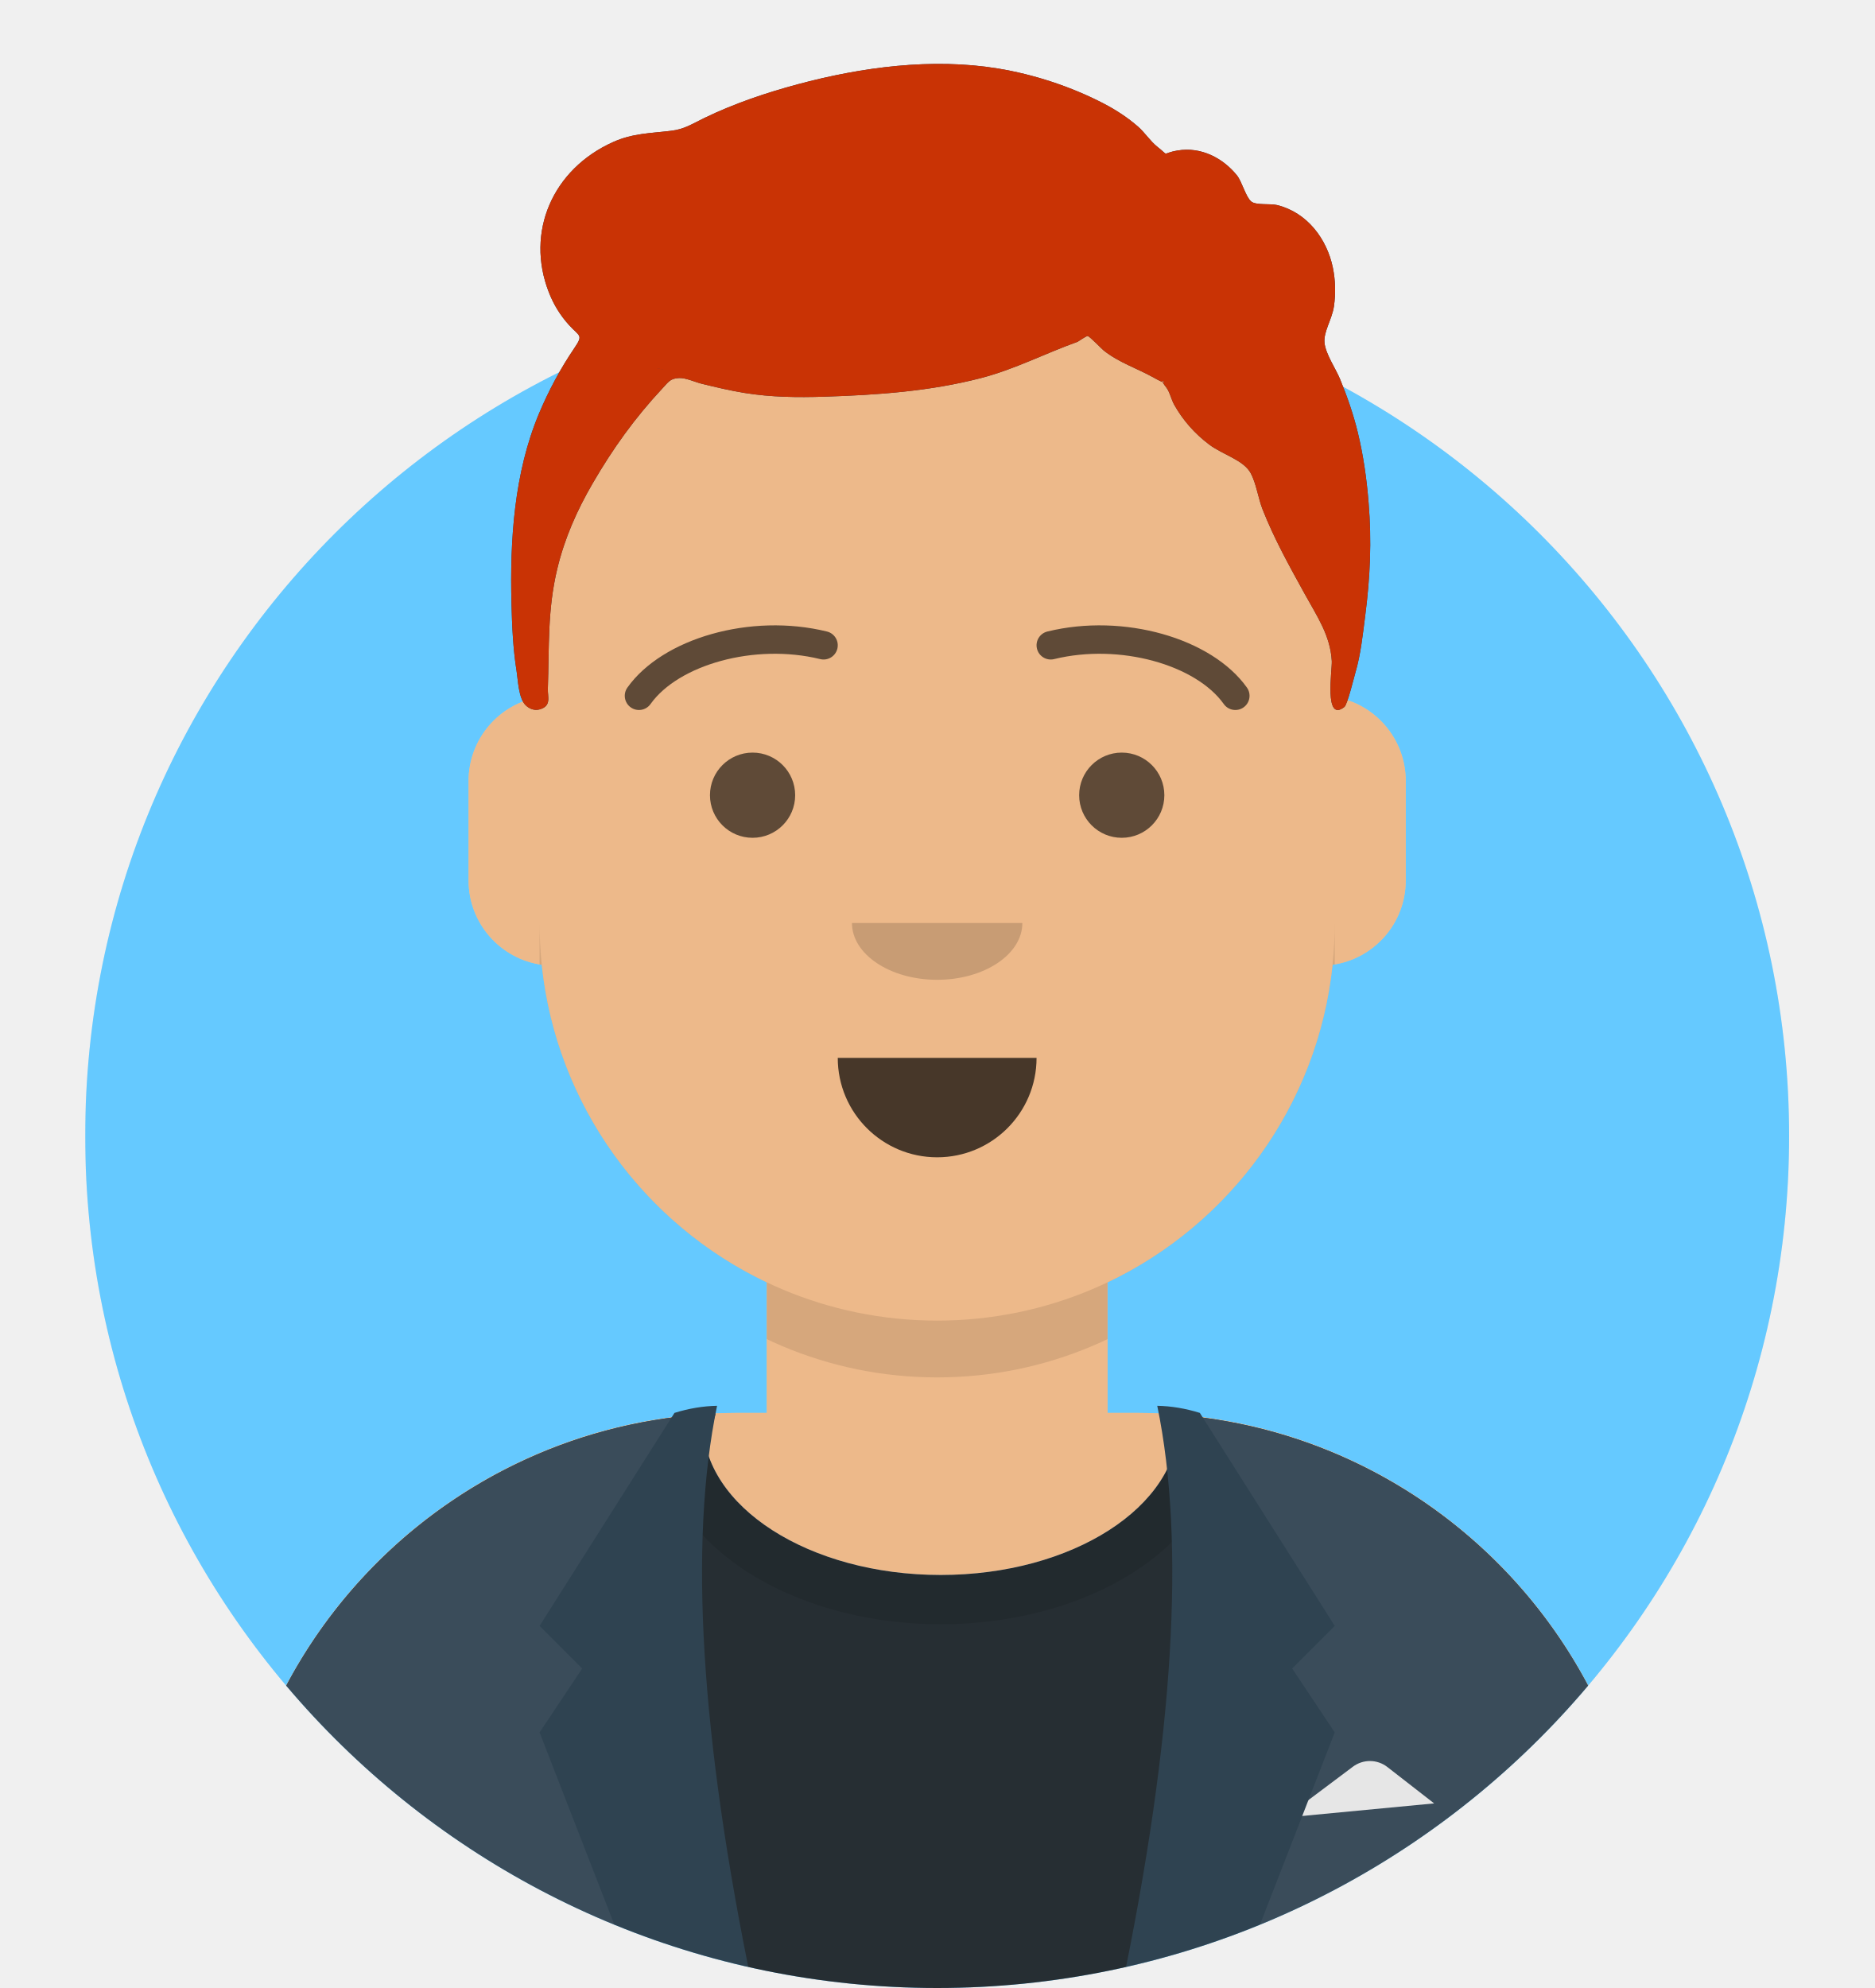
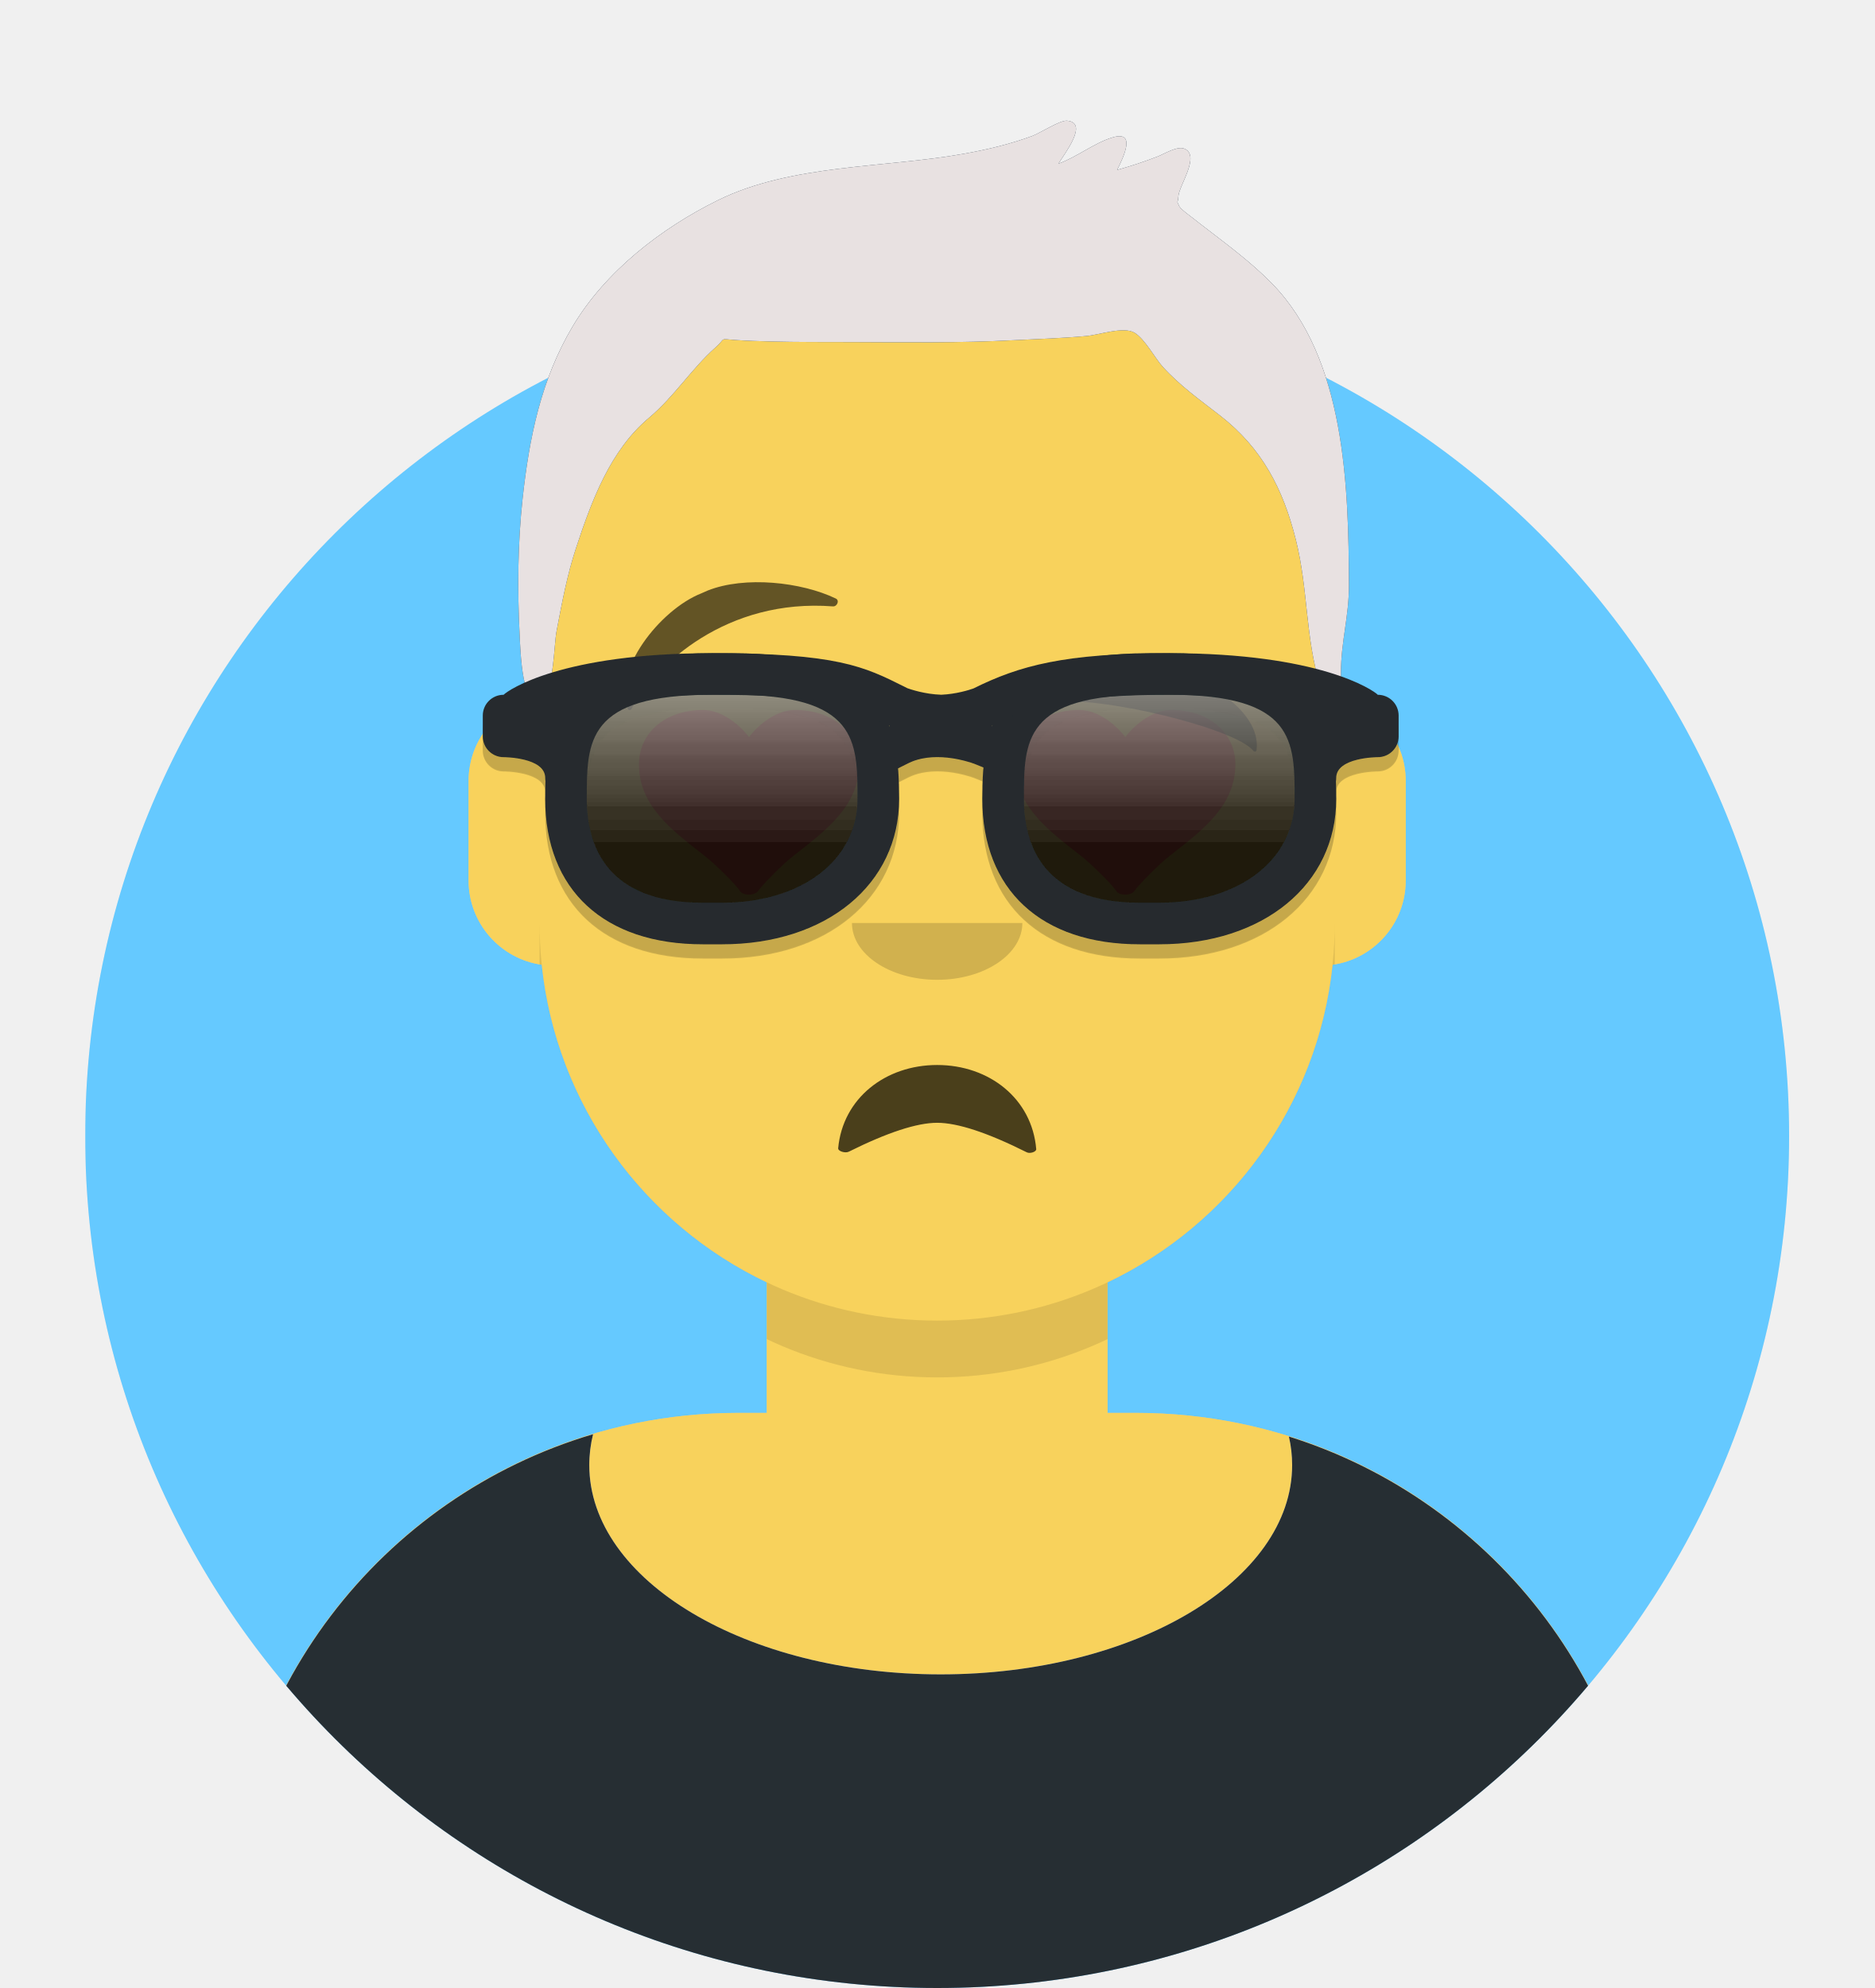
<svg xmlns="http://www.w3.org/2000/svg" xmlns:xlink="http://www.w3.org/1999/xlink" width="264px" height="280px" viewBox="0 0 264 280" version="1.1">
  <defs>
    <circle id="path-1" cx="120" cy="120" r="120" />
    <path d="M12,160 C12,226.274 65.726,280 132,280 C198.274,280 252,226.274 252,160 L264,160 L264,-1.42108547e-14 L-3.19744231e-14,-1.42108547e-14 L-3.19744231e-14,160 L12,160 Z" id="path-3" />
    <path d="M124,144.611 L124,163 L128,163 L128,163 C167.765,163 200,195.235 200,235 L200,244 L0,244 L0,235 C-4.86974701e-15,195.235 32.235,163 72,163 L72,163 L76,163 L76,144.611 C58.763,136.422 46.372,119.687 44.305,99.881 C38.48,99.058 34,94.052 34,88 L34,74 C34,68.054 38.325,63.118 44,62.166 L44,56 L44,56 C44,25.072 69.072,5.68137151e-15 100,0 L100,0 L100,0 C130.928,-5.68137151e-15 156,25.072 156,56 L156,62.166 C161.675,63.118 166,68.054 166,74 L166,88 C166,94.052 161.52,99.058 155.695,99.881 C153.628,119.687 141.237,136.422 124,144.611 Z" id="path-5" />
  </defs>
  <g id="Avataaar" stroke="none" stroke-width="1" fill="none" fill-rule="evenodd">
    <g transform="translate(-825, -1100)" id="Avataaar/Circle">
      <g transform="translate(825, 1100)">
        <g id="Circle" stroke-width="1" fill-rule="evenodd" transform="translate(12, 40)">
          <mask id="mask-2" fill="white">
            <use xlink:href="#path-1" />
          </mask>
          <use id="Circle-Background" fill="#E6E6E6" xlink:href="#path-1" />
          <g id="Color/Palette/Blue-01" mask="url(#mask-2)" fill="#65C9FF">
            <rect id="🖍Color" x="0" y="0" width="240" height="240" />
          </g>
        </g>
        <mask id="mask-4" fill="white">
          <use xlink:href="#path-3" />
        </mask>
        <g id="Mask" />
        <g id="Avataaar" stroke-width="1" fill-rule="evenodd" mask="url(#mask-4)">
          <g id="Body" transform="translate(32, 36)">
            <mask id="mask-6" fill="white">
              <use xlink:href="#path-5" />
            </mask>
            <use fill="#D0C6AC" xlink:href="#path-5" />
-             <g id="Skin/👶🏽-03-Brown" mask="url(#mask-6)" fill="#EDB98A">
+             <g id="Skin/👶🏽-03-Brown" mask="url(#mask-6)" fill="#F8D25C">
              <g transform="translate(-32, 0)" id="Color">
                <rect x="0" y="0" width="264" height="244" />
              </g>
            </g>
            <path d="M156,79 L156,102 C156,132.928 130.928,158 100,158 C69.072,158 44,132.928 44,102 L44,79 L44,94 C44,124.928 69.072,150 100,150 C130.928,150 156,124.928 156,94 L156,79 Z" id="Neck-Shadow" fill-opacity="0.1" fill="#000000" mask="url(#mask-6)" />
          </g>
-           <g id="Clothing/Blazer-+-Shirt" transform="translate(0, 170)">
+           <g id="Clothing/Shirt-Scoop-Neck" transform="translate(0, 170)">
            <defs>
-               <path d="M133.96,0.295 C170.936,3.325 200,34.294 200,72.052 L200,81 L0,81 L0,72.052 C1.22536245e-14,33.953 29.592,2.765 67.045,0.22 C67.015,0.593 67,0.969 67,1.348 C67,13.211 81.998,22.828 100.5,22.828 C119.002,22.828 134,13.211 134,1.348 C134,0.995 133.987,0.644 133.96,0.295 Z" id="react-path-1" />
+               <path d="M181.544,32.33 C210.784,41.488 232,68.792 232,101.052 L232,110 L32,110 L32,101.052 C32,68.397 53.739,40.82 83.534,32.002 C83.182,33.42 83,34.871 83,36.348 C83,52.629 105.162,65.828 132.5,65.828 C159.838,65.828 182,52.629 182,36.348 C182,34.985 181.845,33.644 181.544,32.33 Z" id="react-path-202" />
            </defs>
-             <g id="Shirt" transform="translate(32, 29)">
-               <mask id="react-mask-2" fill="white">
-                 <use xlink:href="#react-path-1" />
-               </mask>
-               <use id="Clothes" fill="#E6E6E6" xlink:href="#react-path-1" />
-               <g id="Color/Palette/Black" mask="url(#react-mask-2)" fill="#262E33">
-                 <g transform="translate(-32, -29)" id="🖍Color">
-                   <rect x="0" y="0" width="264" height="110" />
-                 </g>
-               </g>
-               <g id="Shadowy" opacity="0.6" mask="url(#react-mask-2)" fill-opacity="0.16" fill="#000000">
-                 <g transform="translate(60, -25)" id="Hola-👋🏼">
-                   <ellipse cx="40.5" cy="27.848" rx="39.635" ry="26.914" />
-                 </g>
-               </g>
-             </g>
-             <g id="Blazer" transform="translate(32, 28)">
-               <path d="M68.785,1.122 C30.512,2.804 -1.89486556e-14,34.365 -1.42108547e-14,73.052 L0,73.052 L0,82 L69.362,82 C65.961,69.92 64,55.709 64,40.5 C64,26.173 65.74,12.731 68.785,1.122 Z M131.638,82 L200,82 L200,73.052 C200,34.707 170.025,3.363 132.229,1.174 C135.265,12.771 137,26.194 137,40.5 C137,55.709 135.039,69.92 131.638,82 Z" id="Saco" fill="#3A4C5A" />
-               <path d="M149,58 L158.556,50.833 L158.556,50.833 C159.999,49.751 161.988,49.768 163.412,50.876 L170,56 L149,58 Z" id="Pocket-hanky" fill="#E6E6E6" />
-               <path d="M69,1.13686838e-13 C65,19.333 66.667,46.667 74,82 L58,82 L44,46 L50,37 L44,31 L63,1 C65.028,0.369 67.028,0.036 69,1.13686838e-13 Z" id="Wing" fill="#2F4351" />
-               <path d="M151,1.13686838e-13 C147,19.333 148.667,46.667 156,82 L140,82 L126,46 L132,37 L126,31 L145,1 C147.028,0.369 149.028,0.036 151,1.13686838e-13 Z" id="Wing" fill="#2F4351" transform="translate(141, 41) scale(-1, 1) translate(-141, -41) " />
+             <mask id="react-mask-203" fill="white">
+               <use xlink:href="#react-path-202" />
+             </mask>
+             <use id="Clothes" fill="#E6E6E6" fill-rule="evenodd" xlink:href="#react-path-202" />
+             <g id="Color/Palette/Gray-01" mask="url(#react-mask-203)" fill-rule="evenodd" fill="#262E33">
+               <rect id="🖍Color" x="0" y="0" width="264" height="110" />
            </g>
          </g>
          <g id="Face" transform="translate(76, 82)" fill="#000000">
-             <g id="Mouth/Default" transform="translate(2, 52)" fill-opacity="0.7">
-               <path d="M40,15 C40,22.732 46.268,29 54,29 L54,29 C61.732,29 68,22.732 68,15" id="Mouth" />
+             <g id="Mouth/Sad" transform="translate(2, 52)" fill-opacity="0.7" fill="#000000">
+               <path d="M40.058,16.654 C40.708,23.683 46.702,28.377 54,28.377 C61.342,28.377 67.363,23.627 67.953,16.529 C67.984,16.151 67.077,15.853 66.629,16.077 C61.09,18.85 56.881,20.237 54,20.237 C51.156,20.237 47.007,18.88 41.554,16.168 C41.047,15.916 40.02,16.236 40.058,16.654 Z" id="Mouth" transform="translate(54.00536, 22.18841) scale(1, -1) translate(-54.00536, -22.18841) " />
            </g>
            <g id="Nose/Default" transform="translate(28, 40)" fill-opacity="0.16">
              <path d="M16,8 C16,12.418 21.373,16 28,16 L28,16 C34.627,16 40,12.418 40,8" id="Nose" />
            </g>
-             <g id="Eyes/Default-😀" transform="translate(0, 8)" fill-opacity="0.6">
-               <circle id="Eye" cx="30" cy="22" r="6" />
-               <circle id="Eye" cx="82" cy="22" r="6" />
+             <g id="Eyes/Hearts-😍" transform="translate(0, 8)" fill-opacity="0.8" fill-rule="nonzero" fill="#FF5353">
+               <path d="M35.958,10 C33.407,10 30.884,11.98 29.5,13.821 C28.111,11.98 25.593,10 23.042,10 C17.552,10 14,13.334 14,17.641 C14,23.371 18.412,26.771 23.042,30.377 C24.695,31.613 27.822,34.778 28.208,35.471 C28.594,36.164 30.314,36.189 30.792,35.471 C31.269,34.753 34.302,31.613 35.958,30.377 C40.585,26.771 45,23.371 45,17.641 C45,13.334 41.448,10 35.958,10 Z" id="Heart" />
+               <path d="M88.958,10 C86.407,10 83.884,11.98 82.5,13.821 C81.111,11.98 78.593,10 76.042,10 C70.552,10 67,13.334 67,17.641 C67,23.371 71.412,26.771 76.042,30.377 C77.695,31.613 80.822,34.778 81.208,35.471 C81.594,36.164 83.314,36.189 83.792,35.471 C84.269,34.753 87.302,31.613 88.958,30.377 C93.585,26.771 98,23.371 98,17.641 C98,13.334 94.448,10 88.958,10 Z" id="Heart" />
            </g>
-             <g id="Eyebrow/Outline/Default" fill-opacity="0.6">
-               <g id="I-Browse" transform="translate(12, 6)">
-                 <path d="M3.63,11.159 C7.545,5.65 18.278,2.561 27.523,4.831 C28.596,5.095 29.679,4.439 29.942,3.366 C30.206,2.293 29.55,1.21 28.477,0.947 C17.74,-1.69 5.312,1.887 0.37,8.841 C-0.27,9.742 -0.059,10.99 0.841,11.63 C1.742,12.27 2.99,12.059 3.63,11.159 Z" id="Eyebrow" fill-rule="nonzero" />
-                 <path d="M61.63,11.159 C65.545,5.65 76.278,2.561 85.523,4.831 C86.596,5.095 87.679,4.439 87.942,3.366 C88.206,2.293 87.55,1.21 86.477,0.947 C75.74,-1.69 63.312,1.887 58.37,8.841 C57.73,9.742 57.941,10.99 58.841,11.63 C59.742,12.27 60.99,12.059 61.63,11.159 Z" id="Eyebrow" fill-rule="nonzero" transform="translate(73.00015, 6.039198) scale(-1, 1) translate(-73.00015, -6.039198) " />
-               </g>
+             <g id="Eyebrow/Natural/Up-Down-Natural" fill-opacity="0.6">
+               <path d="M22.766,1.578 L23.677,1.176 C28.919,-0.905 36.865,-0.033 41.723,2.299 C42.29,2.571 41.902,3.452 41.321,3.407 C26.402,2.256 16.358,11.553 12.946,17.847 C12.845,18.034 12.539,18.055 12.464,17.881 C10.156,12.562 16.913,3.896 22.766,1.578 Z" id="Eye-Browse-Reddit" />
+               <path d="M86.535,12.025 C92.342,12.293 101.73,16.512 101.488,22.368 C101.48,22.56 101.199,22.644 101.061,22.497 C98.306,19.537 78.746,16.547 71.856,18.132 C71.226,18.277 70.747,17.655 71.146,17.206 C74.568,13.357 81.333,11.779 86.535,12.025 Z" id="Eyebrow" transform="translate(86.24651, 17.28591) rotate(5) translate(-86.24651, -17.28591) " />
            </g>
          </g>
          <g id="Top" stroke-width="1" fill-rule="evenodd">
            <defs>
-               <rect id="react-path-33" x="0" y="0" width="264" height="280" />
-               <path d="M94.252,52.022 C94.375,51.968 94.07,51.947 93.336,51.96 C94.228,51.958 94.533,51.979 94.252,52.022 M86.117,36.302 C86.115,36.282 86.134,36.453 86.117,36.302 M193.765,70.766 C193.501,67.449 193.033,64.152 192.247,60.911 C191.622,58.335 190.769,55.878 189.76,53.42 C189.151,51.935 187.728,49.896 187.56,48.294 C187.395,46.717 188.627,44.969 188.889,43.132 C189.144,41.345 189.101,39.465 188.734,37.694 C187.901,33.671 185.14,29.93 180.877,28.881 C179.925,28.647 177.913,28.936 177.241,28.382 C176.47,27.746 175.933,25.581 175.235,24.712 C173.244,22.236 170.14,20.642 166.866,21.198 C164.455,21.607 165.839,22.105 164.032,20.686 C163.027,19.898 162.276,18.693 161.3,17.839 C159.833,16.556 158.15,15.458 156.408,14.557 C151.851,12.199 146.654,10.485 141.564,9.649 C132.279,8.125 122.369,9.454 113.369,11.869 C108.89,13.07 104.382,14.595 100.222,16.612 C98.439,17.476 97.409,18.194 95.549,18.42 C92.621,18.777 90.14,18.759 87.366,20.001 C78.83,23.823 74.985,32.69 78.307,41.175 C78.975,42.882 79.88,44.38 81.127,45.759 C82.647,47.439 83.198,47.109 81.888,49.041 C79.929,51.931 78.278,55.013 76.933,58.213 C73.404,66.615 72.814,76.077 73.044,85.037 C73.124,88.174 73.259,91.35 73.753,94.456 C73.967,95.801 74.027,98.329 75.035,99.327 C75.547,99.833 76.276,100.115 77.004,99.914 C78.713,99.44 78.125,98.179 78.165,97.008 C78.365,91.124 78.095,85.919 79.494,80.106 C80.528,75.812 82.25,71.911 84.483,68.071 C87.321,63.187 90.386,58.898 94.29,54.716 C95.207,53.732 95.408,53.315 96.639,53.244 C97.571,53.19 98.934,53.828 99.84,54.049 C101.838,54.536 103.839,55.017 105.873,55.345 C109.613,55.948 113.317,55.989 117.09,55.87 C124.516,55.638 131.975,55.117 139.175,53.247 C143.957,52.005 148.197,49.776 152.777,48.142 C152.859,48.113 154.007,47.295 154.208,47.328 C154.489,47.375 156.185,49.154 156.471,49.378 C158.697,51.124 161.138,51.857 163.541,53.208 C166.505,54.875 163.635,52.49 165.269,54.567 C165.746,55.172 165.99,56.293 166.372,56.978 C167.588,59.161 169.28,61.08 171.303,62.602 C173.258,64.073 176.196,64.783 177.193,66.697 C177.962,68.174 178.221,70.181 178.841,71.758 C180.469,75.893 182.618,79.749 184.767,83.644 C186.499,86.783 188.392,89.525 188.585,93.112 C188.652,94.36 187.464,101.849 190.358,99.572 C190.787,99.234 191.711,95.416 191.901,94.768 C192.673,92.135 192.947,89.387 193.296,86.682 C193.99,81.302 194.219,76.184 193.765,70.766" id="react-path-32" />
-               <filter x="-0.8%" y="-2.0%" width="101.5%" height="108.0%" filterUnits="objectBoundingBox" id="react-filter-29">
+               <rect id="react-path-208" x="0" y="0" width="264" height="280" />
+               <path d="M180.15,39.92 C177.39,37.1 174.186,34.707 171.069,32.307 C170.382,31.777 169.683,31.261 169.011,30.712 C168.858,30.587 167.292,29.466 167.105,29.053 C166.654,28.06 166.915,28.833 166.977,27.649 C167.056,26.151 170.111,21.919 167.831,20.949 C166.828,20.522 165.04,21.658 164.078,22.033 C162.196,22.767 160.292,23.393 158.347,23.933 C159.279,22.076 161.055,18.359 157.716,19.354 C155.114,20.129 152.69,22.122 150.076,23.059 C150.941,21.642 154.4,17.248 151.274,17.002 C150.302,16.926 147.471,18.75 146.424,19.14 C143.287,20.305 140.083,21.059 136.79,21.653 C125.592,23.671 112.497,23.095 102.137,28.193 C94.149,32.124 86.263,38.222 81.648,45.988 C77.201,53.473 75.538,61.664 74.607,70.241 C73.924,76.536 73.868,83.043 74.188,89.36 C74.292,91.43 74.525,100.971 77.532,98.081 C79.03,96.642 79.019,90.828 79.396,88.86 C80.147,84.945 80.87,81.013 82.122,77.223 C84.328,70.544 86.931,63.43 92.427,58.83 C95.954,55.878 98.431,51.889 101.806,48.911 C103.322,47.574 102.165,47.713 104.603,47.889 C106.241,48.006 107.885,48.051 109.526,48.094 C113.322,48.193 117.124,48.168 120.921,48.181 C128.568,48.209 136.179,48.317 143.819,47.916 C147.214,47.739 150.618,47.642 154.004,47.328 C155.895,47.153 159.251,45.941 160.808,46.867 C162.233,47.714 163.713,50.482 164.736,51.615 C167.154,54.294 170.036,56.339 172.862,58.535 C178.757,63.115 181.732,68.867 183.523,76.023 C185.306,83.153 184.806,89.768 187.013,96.785 C187.402,98.018 188.429,100.145 189.695,98.239 C189.93,97.885 189.87,95.939 189.87,94.819 C189.87,90.3 191.014,86.908 191,82.359 C190.944,68.527 190.496,50.491 180.15,39.92 Z" id="react-path-207" />
+               <filter x="-0.8%" y="-2.0%" width="101.5%" height="108.0%" filterUnits="objectBoundingBox" id="react-filter-204">
                <feOffset dx="0" dy="2" in="SourceAlpha" result="shadowOffsetOuter1" />
                <feColorMatrix values="0 0 0 0 0   0 0 0 0 0   0 0 0 0 0  0 0 0 0.16 0" type="matrix" in="shadowOffsetOuter1" result="shadowMatrixOuter1" />
                <feMerge>
                  <feMergeNode in="shadowMatrixOuter1" />
                  <feMergeNode in="SourceGraphic" />
                </feMerge>
              </filter>
            </defs>
-             <mask id="react-mask-31" fill="white">
-               <use xlink:href="#react-path-33" />
+             <mask id="react-mask-206" fill="white">
+               <use xlink:href="#react-path-208" />
            </mask>
            <g id="Mask" />
-             <g id="Top/Short-Hair/Short-Curly" mask="url(#react-mask-31)">
+             <g id="Top/Short-Hair/Short-Flat" mask="url(#react-mask-206)">
              <g transform="translate(-1, 0)">
-                 <mask id="react-mask-30" fill="white">
-                   <use xlink:href="#react-path-32" />
+                 <mask id="react-mask-205" fill="white">
+                   <use xlink:href="#react-path-207" />
                </mask>
-                 <use id="Short-Hair" stroke="none" fill="#28354B" fill-rule="evenodd" xlink:href="#react-path-32" />
-                 <g id="Skin/👶🏽-03-Brown" mask="url(#react-mask-30)" fill="#C93305">
+                 <use id="Short-Hair" stroke="none" fill="#1F3140" fill-rule="evenodd" xlink:href="#react-path-207" />
+                 <g id="Skin/👶🏽-03-Brown" mask="url(#react-mask-205)" fill="#E8E1E1">
                  <g transform="translate(0, 0) " id="Color">
                    <rect x="0" y="0" width="264" height="280" />
+                   </g>
+                 </g>
+                 <g id="Top/_Resources/Wayfarers" fill="none" transform="translate(62, 85)" stroke-width="1">
+                   <defs>
+                     <filter x="-0.8%" y="-2.4%" width="101.6%" height="109.8%" filterUnits="objectBoundingBox" id="react-filter-211">
+                       <feOffset dx="0" dy="2" in="SourceAlpha" result="shadowOffsetOuter1" />
+                       <feColorMatrix values="0 0 0 0 0   0 0 0 0 0   0 0 0 0 0  0 0 0 0.2 0" type="matrix" in="shadowOffsetOuter1" result="shadowMatrixOuter1" />
+                       <feMerge>
+                         <feMergeNode in="shadowMatrixOuter1" />
+                         <feMergeNode in="SourceGraphic" />
+                       </feMerge>
+                     </filter>
+                     <linearGradient x1="50%" y1="0%" x2="50%" y2="100%" id="react-linear-gradient-212">
+                       <stop stop-color="#FFFFFF" stop-opacity="0.5" offset="0%" />
+                       <stop stop-color="#000000" stop-opacity="0.5" offset="70.506%" />
+                     </linearGradient>
+                     <path d="M44.918,17.571 C44.918,27.274 36.668,35.143 22.92,35.143 L20.17,35.143 C6.423,35.143 0.923,27.271 0.923,17.571 L0.923,17.571 C0.923,7.866 2.207,0 21.455,0 L24.386,0 C43.634,0 44.918,7.866 44.918,17.571 L44.918,17.571 Z" id="react-path-209" />
+                     <path d="M106.486,17.571 C106.486,27.274 98.239,35.143 84.489,35.143 L81.739,35.143 C67.991,35.143 62.491,27.271 62.491,17.571 L62.491,17.571 C62.491,7.866 63.775,0 83.023,0 L85.955,0 C105.199,0 106.486,7.866 106.486,17.571 L106.486,17.571 Z" id="react-path-210" />
+                   </defs>
+                   <g id="Wayfarers" filter="url(#react-filter-211)" transform="translate(7, 7)">
+                     <g id="Shades" transform="translate(10.79546, 2.928571)" fill-rule="nonzero">
+                       <g id="Shade">
+                         <use fill-opacity="0.7" fill="#000000" fill-rule="evenodd" xlink:href="#react-path-209" />
+                         <use fill="url(#react-linear-gradient-212)" fill-rule="evenodd" xlink:href="#react-path-209" style="mix-blend-mode: screen;" />
+                       </g>
+                       <g id="Shade">
+                         <use fill-opacity="0.7" fill="#000000" fill-rule="evenodd" xlink:href="#react-path-210" />
+                         <use fill="url(#react-linear-gradient-212)" fill-rule="evenodd" xlink:href="#react-path-210" style="mix-blend-mode: screen;" />
+                       </g>
+                     </g>
+                     <path d="M33.716,41 L30.966,41 C17.078,41 8.787,33.336 8.787,20.5 C8.787,10.127 10.599,0 32.25,0 L35.182,0 C56.833,0 58.645,10.127 58.645,20.5 C58.645,32.569 48.396,41 33.716,41 Z M32.25,5.854 C14.65,5.854 14.65,12.318 14.65,20.5 C14.65,27.18 17.48,35.143 30.966,35.143 L33.716,35.143 C44.942,35.143 52.782,29.122 52.782,20.5 C52.782,12.318 52.782,5.854 35.182,5.854 L32.25,5.854 Z" id="Left" fill="#252C2F" fill-rule="nonzero" />
+                     <path d="M95.284,41 L92.534,41 C78.646,41 70.355,33.336 70.355,20.5 C70.355,10.127 72.167,0 93.818,0 L96.75,0 C118.401,0 120.213,10.127 120.213,20.5 C120.213,32.569 109.964,41 95.284,41 Z M93.818,5.854 C76.218,5.854 76.218,12.318 76.218,20.5 C76.218,27.18 79.051,35.143 92.534,35.143 L95.284,35.143 C106.51,35.143 114.35,29.122 114.35,20.5 C114.35,12.318 114.35,5.854 96.75,5.854 L93.818,5.854 Z" id="Right" fill="#252C2F" fill-rule="nonzero" />
+                     <path d="M2.932,5.857 C3.618,5.172 11.123,0 32.25,0 C49.964,0 53.714,1.88 59.39,4.721 L59.805,4.931 C60.2,5.073 62.218,5.774 64.578,5.851 C66.729,5.757 68.568,5.161 69.106,4.97 C75.584,1.748 81.926,0 96.75,0 C117.877,0 125.382,5.172 126.068,5.857 C127.689,5.857 129,7.166 129,8.786 L129,11.714 C129,13.334 127.689,14.643 126.068,14.643 C126.068,14.643 120.205,14.643 120.205,17.571 C120.205,20.5 117.273,13.334 117.273,11.714 L117.273,8.862 C113.697,7.462 107.297,5.857 96.75,5.857 C85,5.857 79.148,6.988 74.128,9.104 L74.184,9.243 L71.688,10.25 L74.181,11.258 L71.981,16.687 L69.264,15.589 C69.021,15.49 68.497,15.314 67.771,15.131 C65.747,14.62 63.665,14.465 61.825,14.851 C61.15,14.993 60.523,15.206 59.948,15.493 L57.326,16.803 L54.703,11.565 L57.325,10.255 L57.331,10.252 L54.819,9.237 L54.899,9.039 C50.57,6.976 46.578,5.857 32.25,5.857 C21.704,5.857 15.303,7.461 11.727,8.861 L11.727,11.714 C11.727,13.334 8.795,20.5 8.795,17.571 C8.795,14.643 2.932,14.643 2.932,14.643 C1.313,14.643 0,13.334 0,11.714 L0,8.786 C0,7.166 1.313,5.857 2.932,5.857 Z" id="Stuff" fill="#252C2F" fill-rule="nonzero" />
                  </g>
                </g>
              </g>
            </g>
          </g>
        </g>
      </g>
    </g>
  </g>
</svg>
